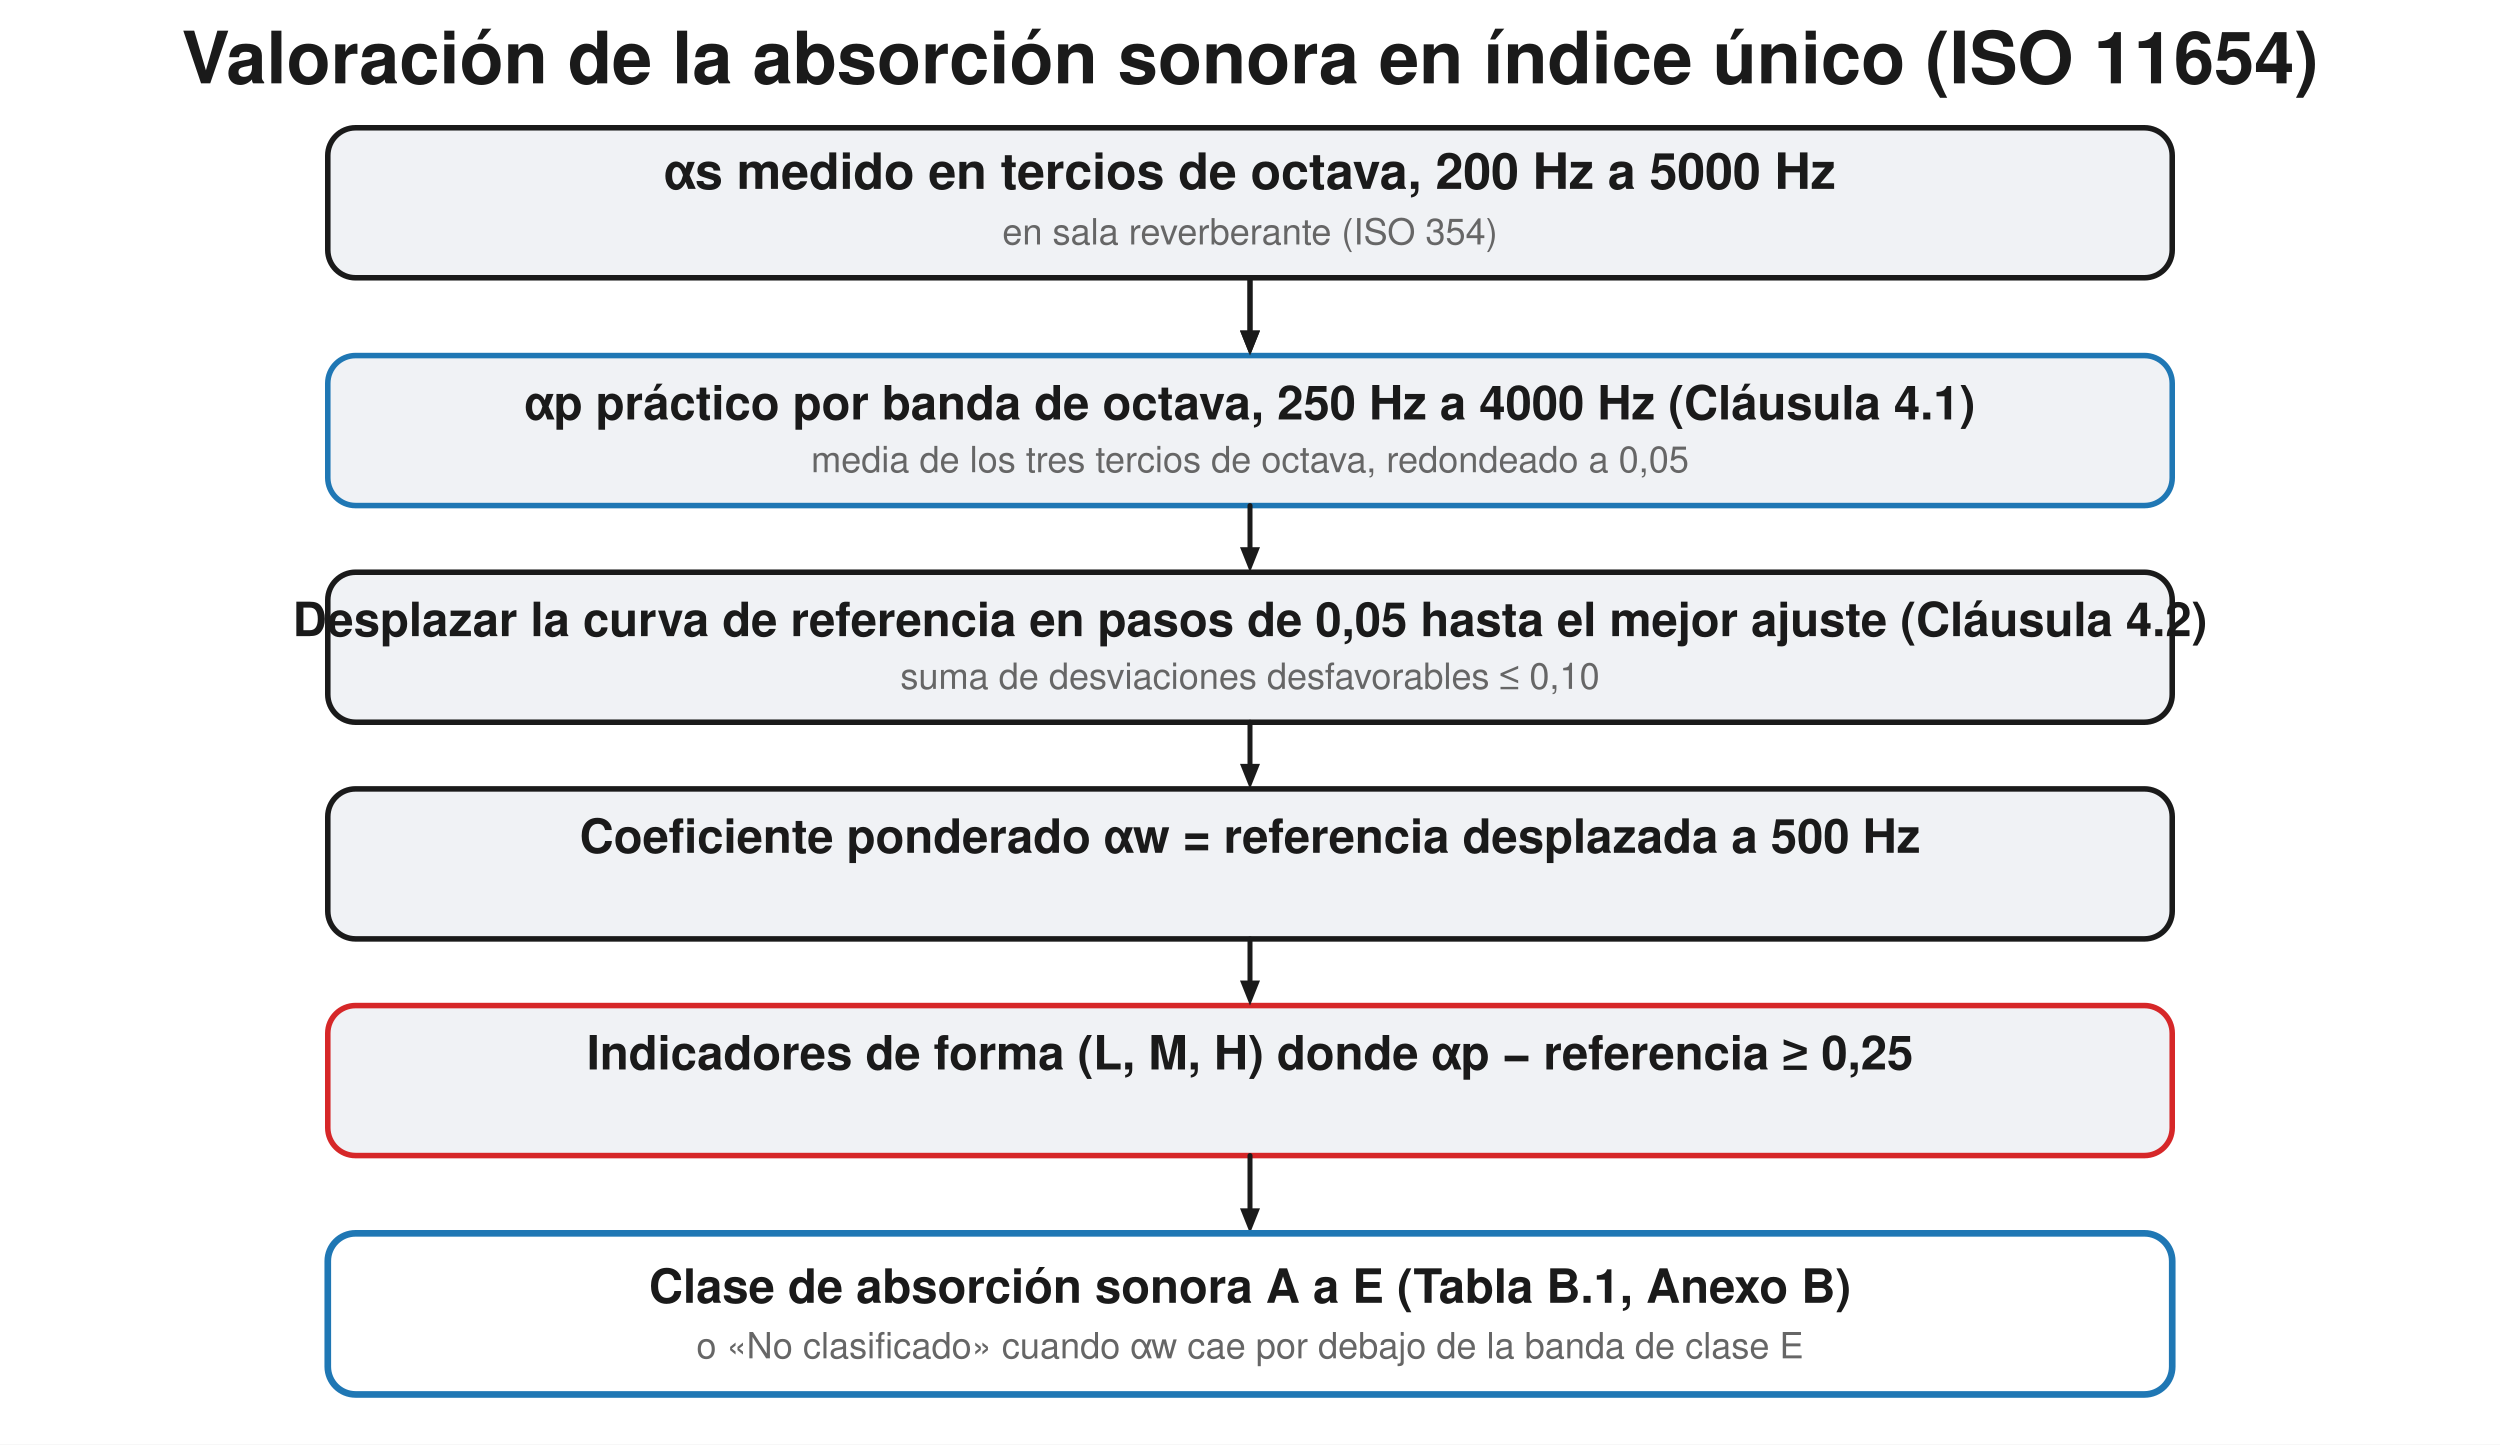
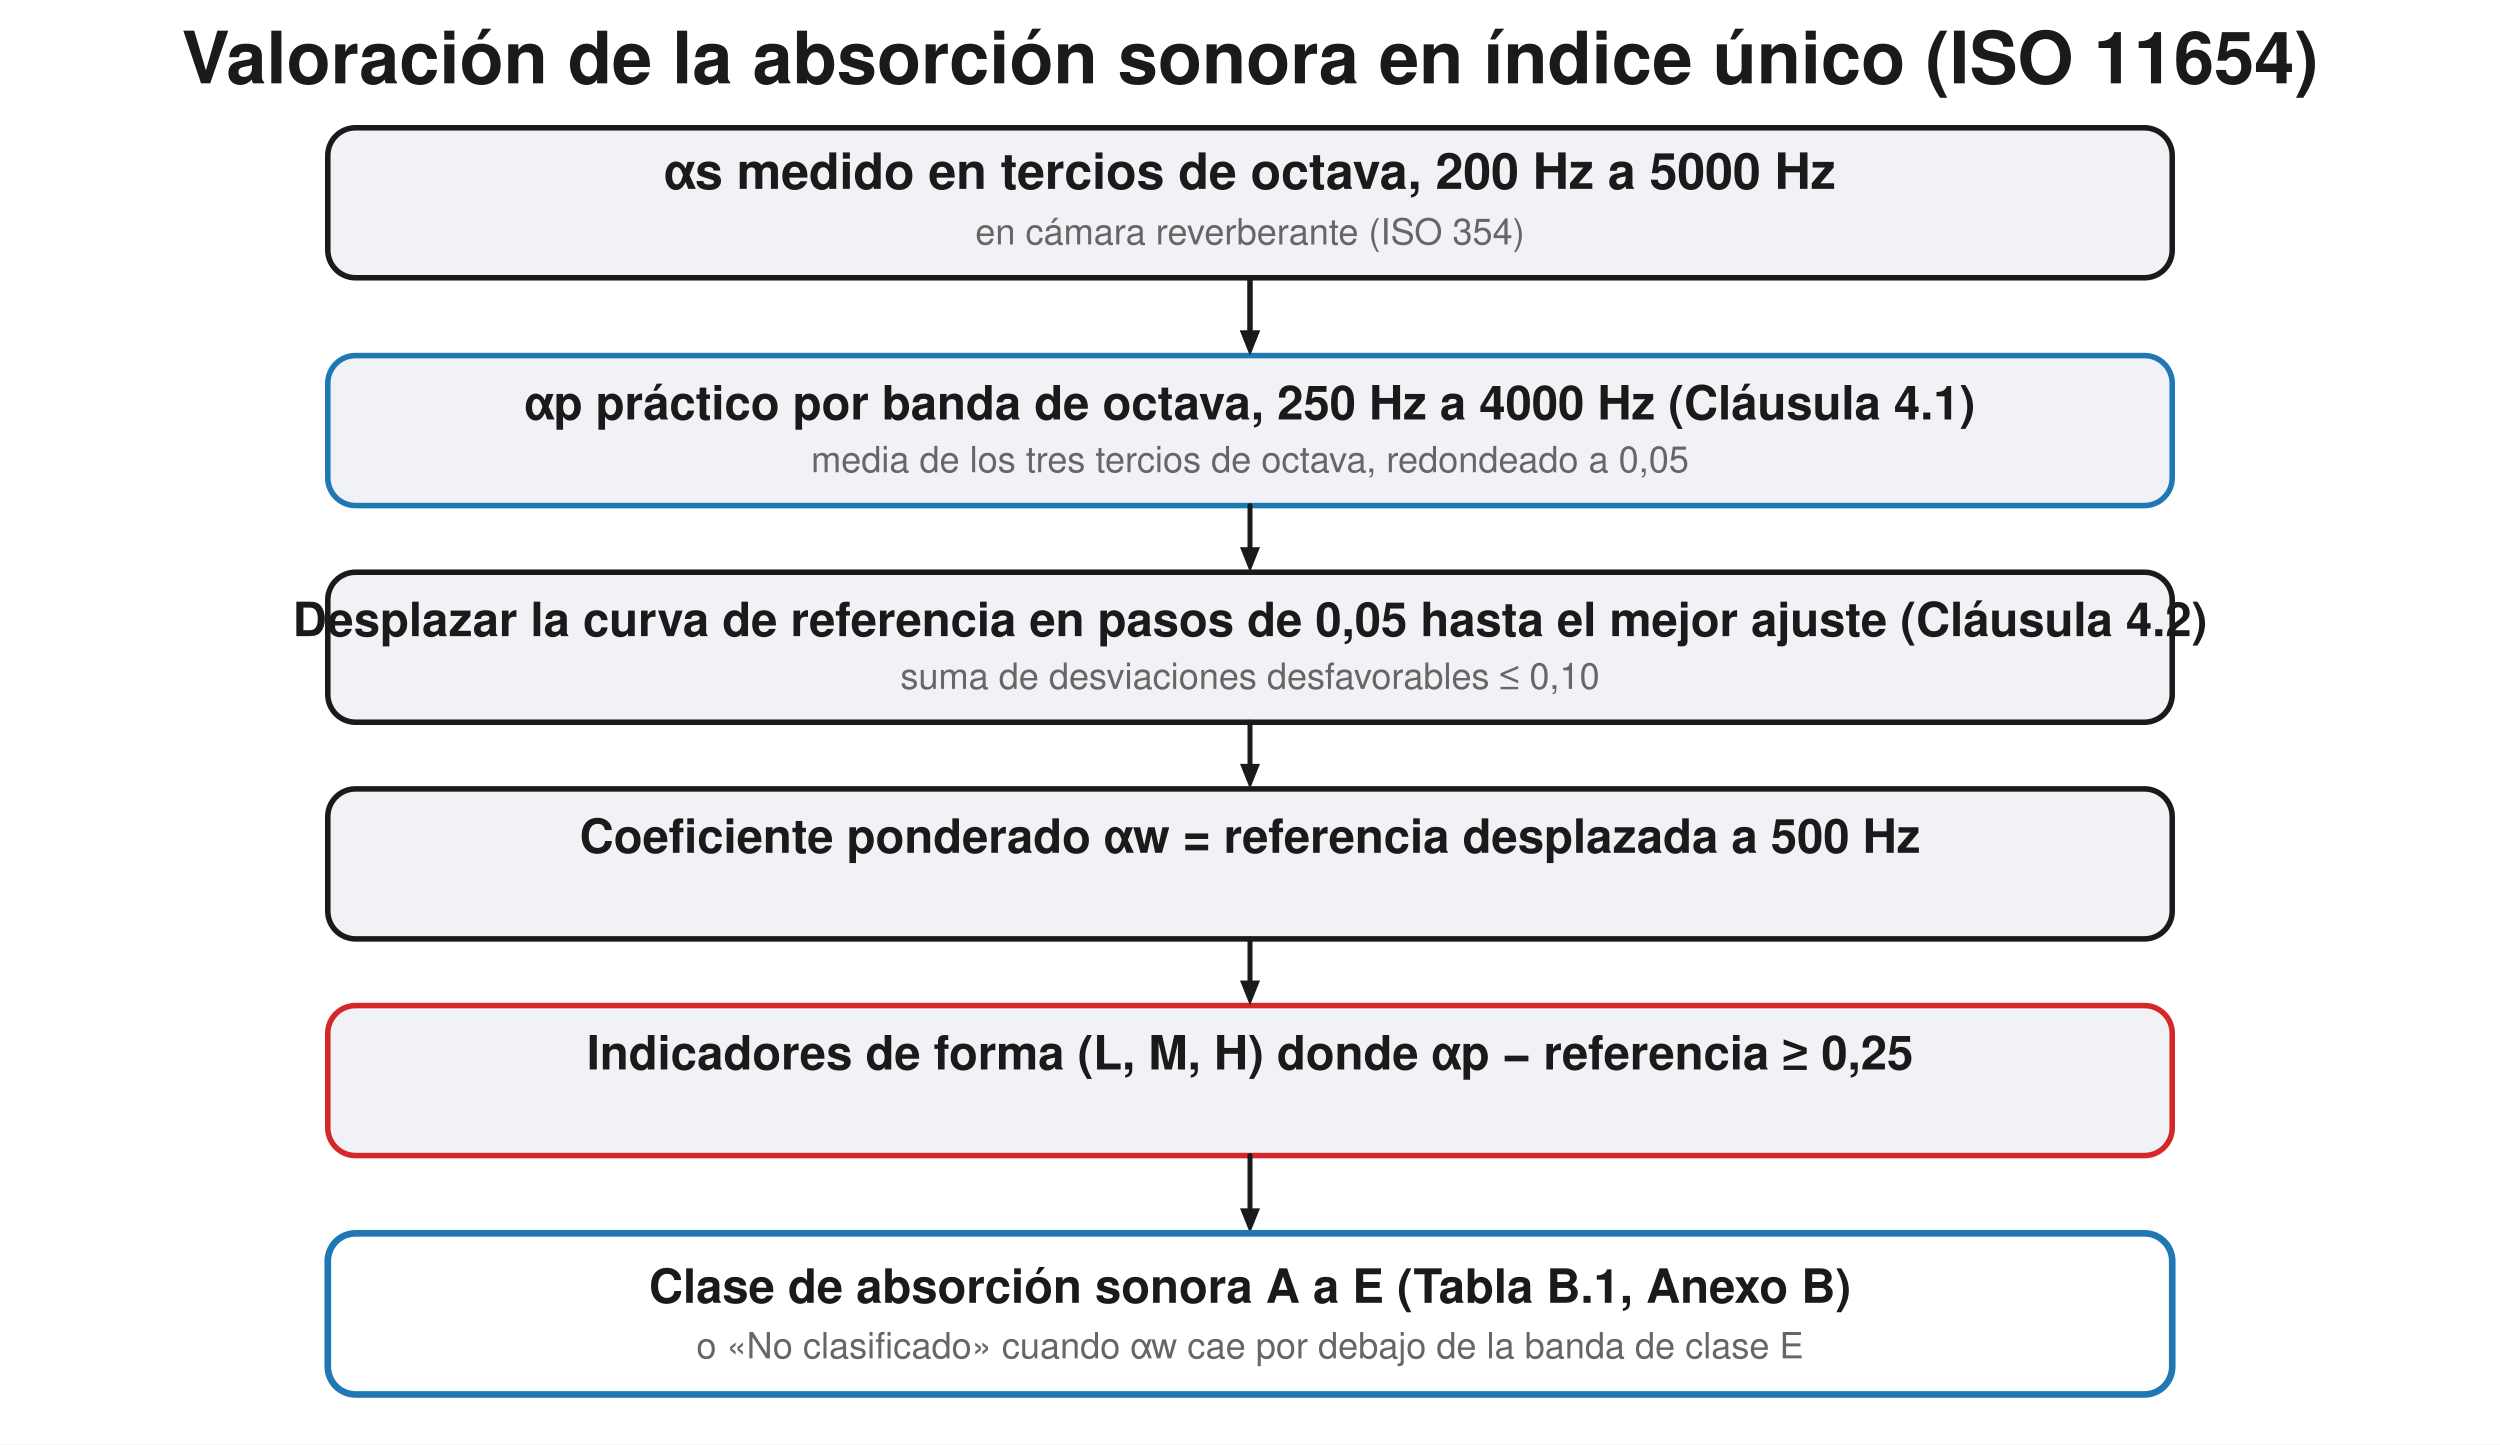
<svg xmlns="http://www.w3.org/2000/svg" width="900" height="520" viewBox="0 0 900 520">
  <rect width="900" height="520" fill="#ffffff" />
  <text x="450.0" y="30" font-family="Segoe UI, Helvetica, Arial, sans-serif" font-size="26" font-weight="600" fill="#1a1a1a" text-anchor="middle">Valoración de la absorción sonora en índice único (ISO 11654)</text>
  <rect x="118.0" y="46" width="664.0" height="54.0" rx="10" fill="#f0f2f5" stroke="#1a1a1a" stroke-width="2" />
  <text x="450.0" y="68" font-family="Segoe UI, Helvetica, Arial, sans-serif" font-size="18" fill="#1a1a1a" text-anchor="middle" font-weight="600">αs medido en tercios de octava, 200 Hz a 5000 Hz</text>
-   <text x="450.0" y="88" font-family="Segoe UI, Helvetica, Arial, sans-serif" font-size="13" fill="#666666" text-anchor="middle">en sala reverberante (ISO 354)</text>
+   <text x="450.0" y="88" font-family="Segoe UI, Helvetica, Arial, sans-serif" font-size="13" fill="#666666" text-anchor="middle">en cámara reverberante (ISO 354)</text>
  <line x1="450.0" y1="100" x2="450.0" y2="119.0" stroke="#1a1a1a" stroke-width="1.8" stroke-linecap="round" />
  <path d="M 450.0 128.0 L 446.4 119.0 L 453.6 119.0 Z" fill="#1a1a1a" stroke="none" stroke-width="1.5" stroke-linejoin="round" />
  <rect x="118.0" y="128" width="664.0" height="54.0" rx="10" fill="#f0f2f5" stroke="#1f77b4" stroke-width="2" />
  <text x="450.0" y="151" font-family="Segoe UI, Helvetica, Arial, sans-serif" font-size="17" fill="#1a1a1a" text-anchor="middle" font-weight="600">αp práctico por banda de octava, 250 Hz a 4000 Hz  (Cláusula 4.1)</text>
  <text x="450.0" y="170" font-family="Segoe UI, Helvetica, Arial, sans-serif" font-size="13" fill="#666666" text-anchor="middle">media de los tres tercios de octava, redondeado a 0,05</text>
  <rect x="118.0" y="206" width="664.0" height="54.0" rx="10" fill="#f0f2f5" stroke="#1a1a1a" stroke-width="2" />
  <text x="450.0" y="229" font-family="Segoe UI, Helvetica, Arial, sans-serif" font-size="17" fill="#1a1a1a" text-anchor="middle" font-weight="600">Desplazar la curva de referencia en pasos de 0,05 hasta el mejor ajuste  (Cláusula 4.2)</text>
  <text x="450.0" y="248" font-family="Segoe UI, Helvetica, Arial, sans-serif" font-size="13" fill="#666666" text-anchor="middle">suma de desviaciones desfavorables ≤ 0,10</text>
  <rect x="118.0" y="284" width="664.0" height="54.0" rx="10" fill="#f0f2f5" stroke="#1a1a1a" stroke-width="2" />
  <text x="450.0" y="307" font-family="Segoe UI, Helvetica, Arial, sans-serif" font-size="17" fill="#1a1a1a" text-anchor="middle" font-weight="600">Coeficiente ponderado  αw = referencia desplazada a 500 Hz</text>
  <text x="450.0" y="326" font-family="Segoe UI, Helvetica, Arial, sans-serif" font-size="13" fill="#666666" text-anchor="middle" />
  <rect x="118.0" y="362" width="664.0" height="54.0" rx="10" fill="#f0f2f5" stroke="#d62728" stroke-width="2" />
  <text x="450.0" y="385" font-family="Segoe UI, Helvetica, Arial, sans-serif" font-size="17" fill="#1a1a1a" text-anchor="middle" font-weight="600">Indicadores de forma (L, M, H) donde  αp − referencia ≥ 0,25</text>
  <text x="450.0" y="404" font-family="Segoe UI, Helvetica, Arial, sans-serif" font-size="13" fill="#666666" text-anchor="middle" />
  <line x1="450.0" y1="100" x2="450.0" y2="119.0" stroke="#1a1a1a" stroke-width="1.8" stroke-linecap="round" />
  <path d="M 450.0 128.0 L 446.4 119.0 L 453.6 119.0 Z" fill="#1a1a1a" stroke="none" stroke-width="1.5" stroke-linejoin="round" />
  <line x1="450.0" y1="182" x2="450.0" y2="197.0" stroke="#1a1a1a" stroke-width="1.8" stroke-linecap="round" />
  <path d="M 450.0 206.0 L 446.4 197.0 L 453.6 197.0 Z" fill="#1a1a1a" stroke="none" stroke-width="1.5" stroke-linejoin="round" />
  <line x1="450.0" y1="260" x2="450.0" y2="275.0" stroke="#1a1a1a" stroke-width="1.8" stroke-linecap="round" />
  <path d="M 450.0 284.0 L 446.4 275.0 L 453.6 275.0 Z" fill="#1a1a1a" stroke="none" stroke-width="1.5" stroke-linejoin="round" />
  <line x1="450.0" y1="338" x2="450.0" y2="353.0" stroke="#1a1a1a" stroke-width="1.8" stroke-linecap="round" />
  <path d="M 450.0 362.0 L 446.4 353.0 L 453.6 353.0 Z" fill="#1a1a1a" stroke="none" stroke-width="1.5" stroke-linejoin="round" />
  <line x1="450.0" y1="416" x2="450.0" y2="435.0" stroke="#1a1a1a" stroke-width="1.8" stroke-linecap="round" />
  <path d="M 450.0 444.0 L 446.4 435.0 L 453.6 435.0 Z" fill="#1a1a1a" stroke="none" stroke-width="1.5" stroke-linejoin="round" />
  <rect x="118.0" y="444" width="664.0" height="58" rx="10" fill="none" stroke="#1f77b4" stroke-width="2.4" />
  <text x="450.0" y="469" font-family="Segoe UI, Helvetica, Arial, sans-serif" font-size="17" fill="#1a1a1a" text-anchor="middle" font-weight="600">Clase de absorción sonora  A a E   (Tabla B.1, Anexo B)</text>
  <text x="450.0" y="489" font-family="Segoe UI, Helvetica, Arial, sans-serif" font-size="13" fill="#666666" text-anchor="middle">o «No clasificado» cuando αw cae por debajo de la banda de clase E</text>
</svg>
